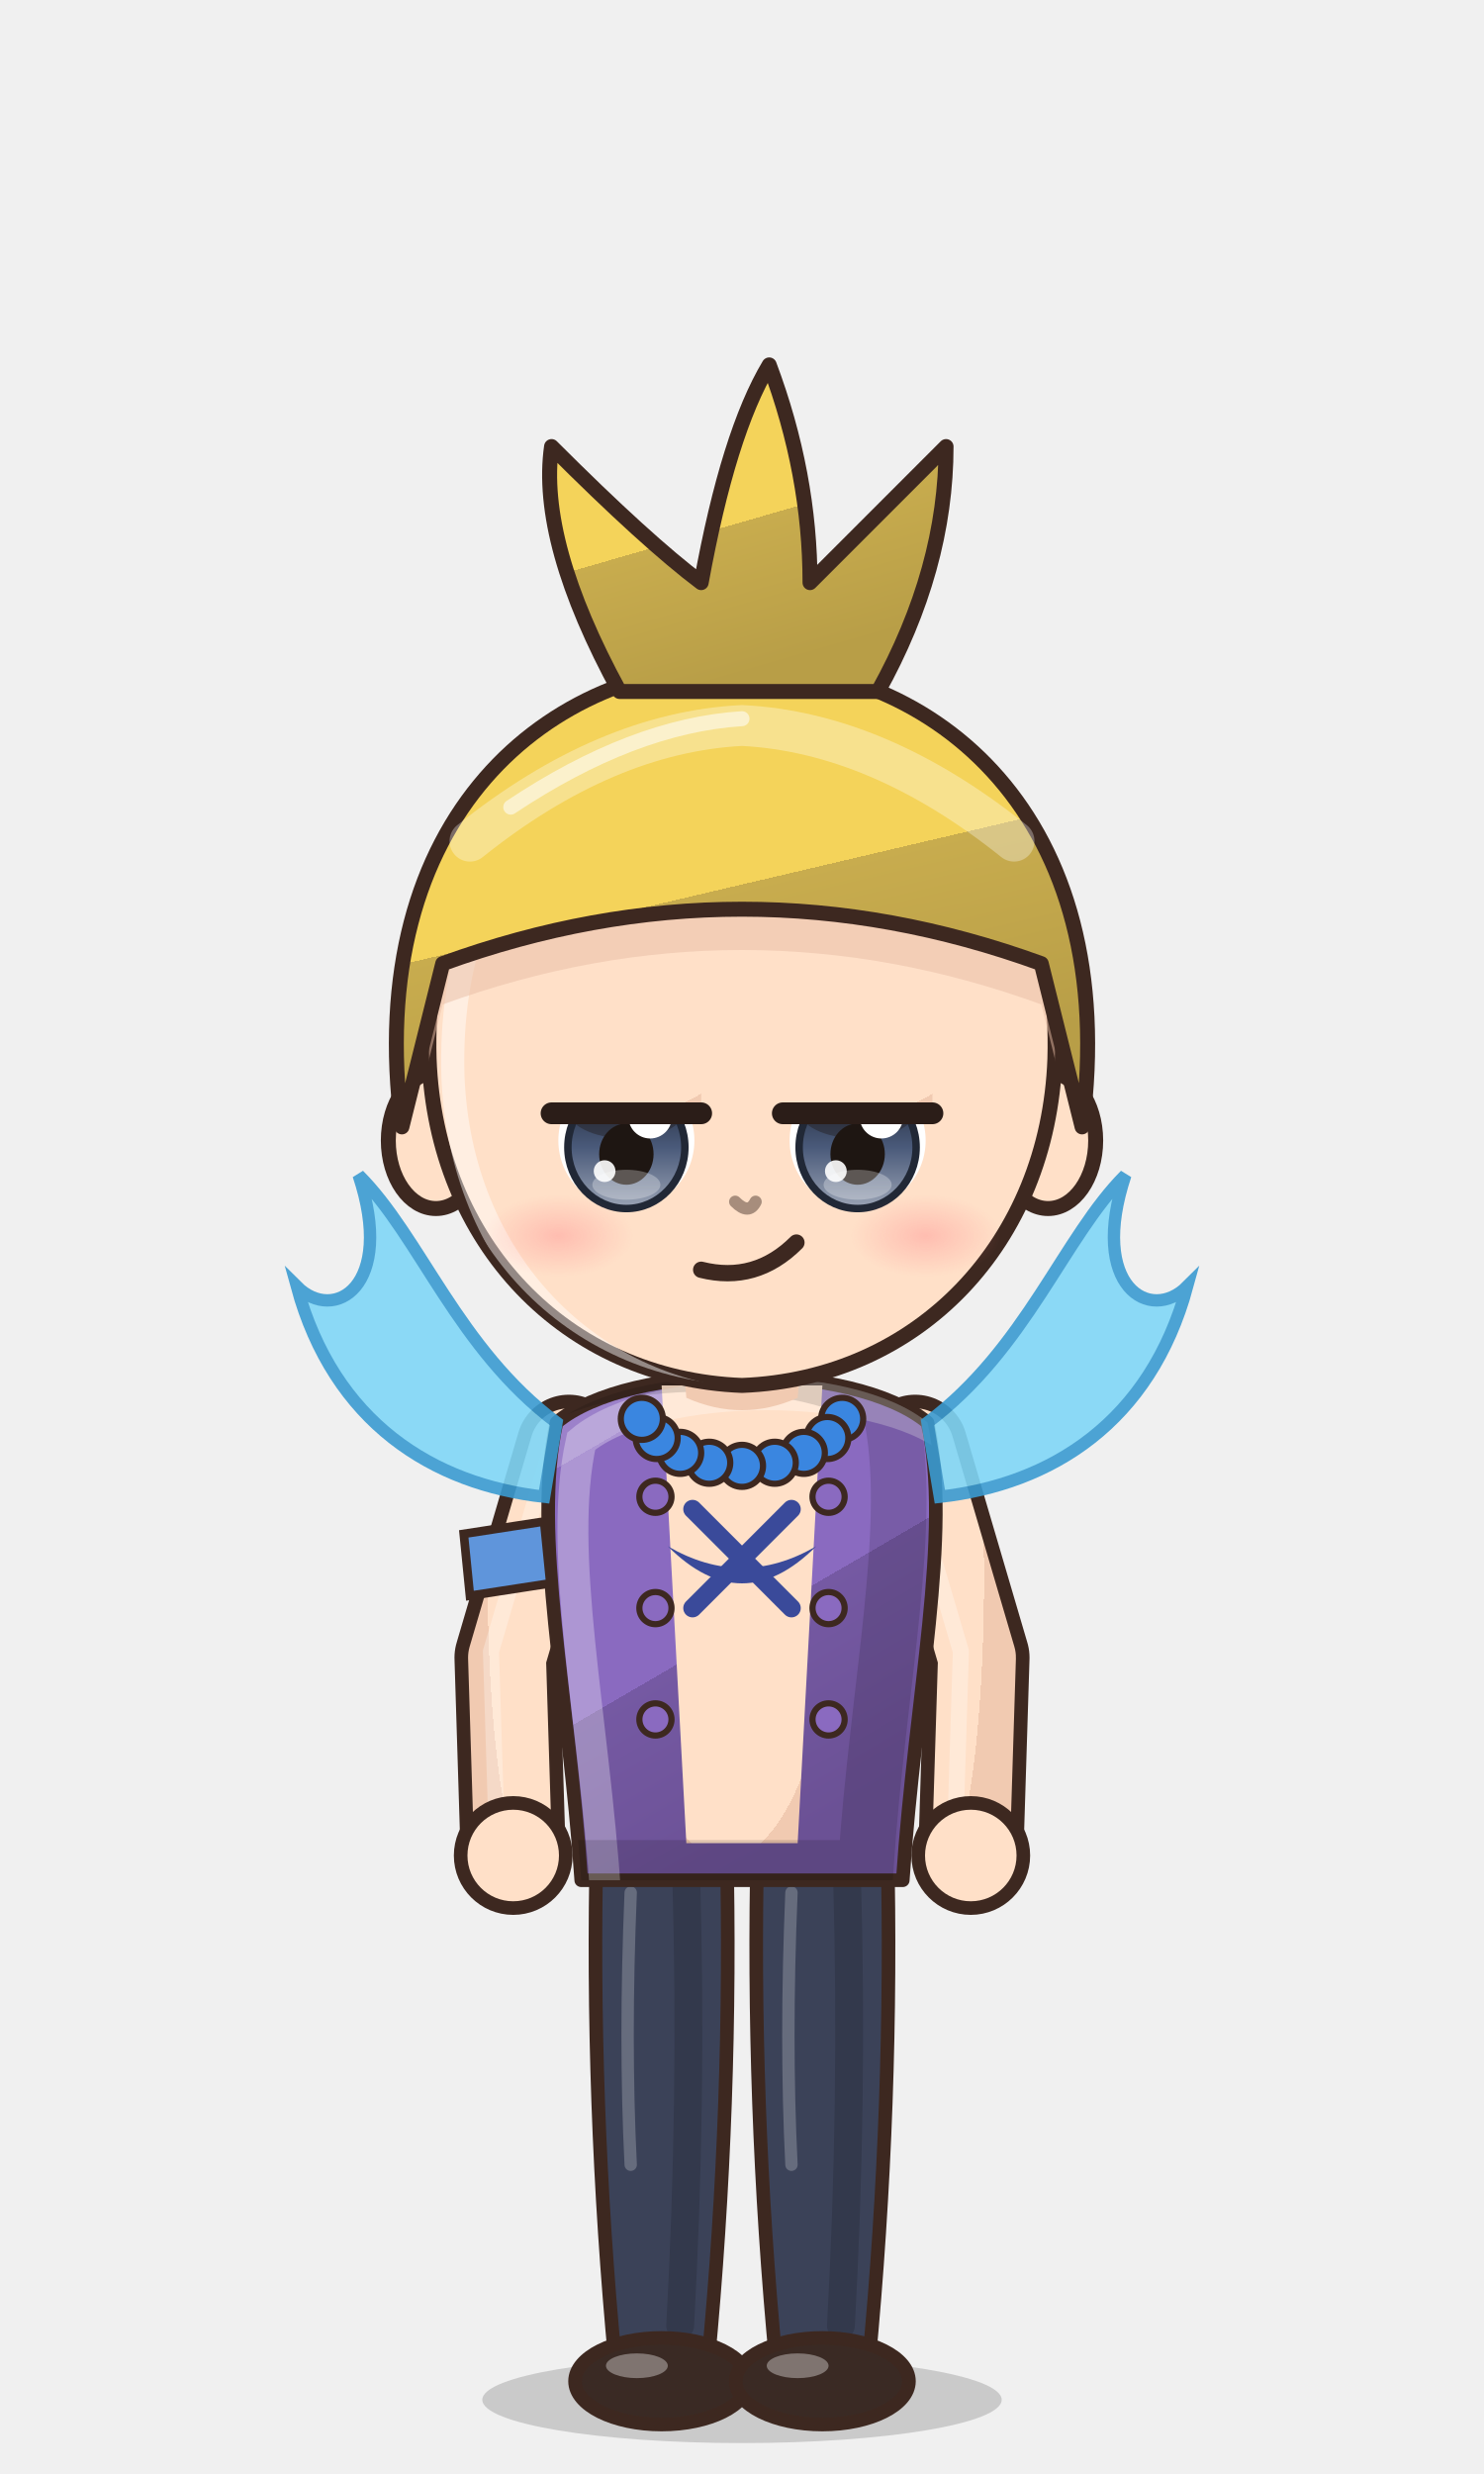
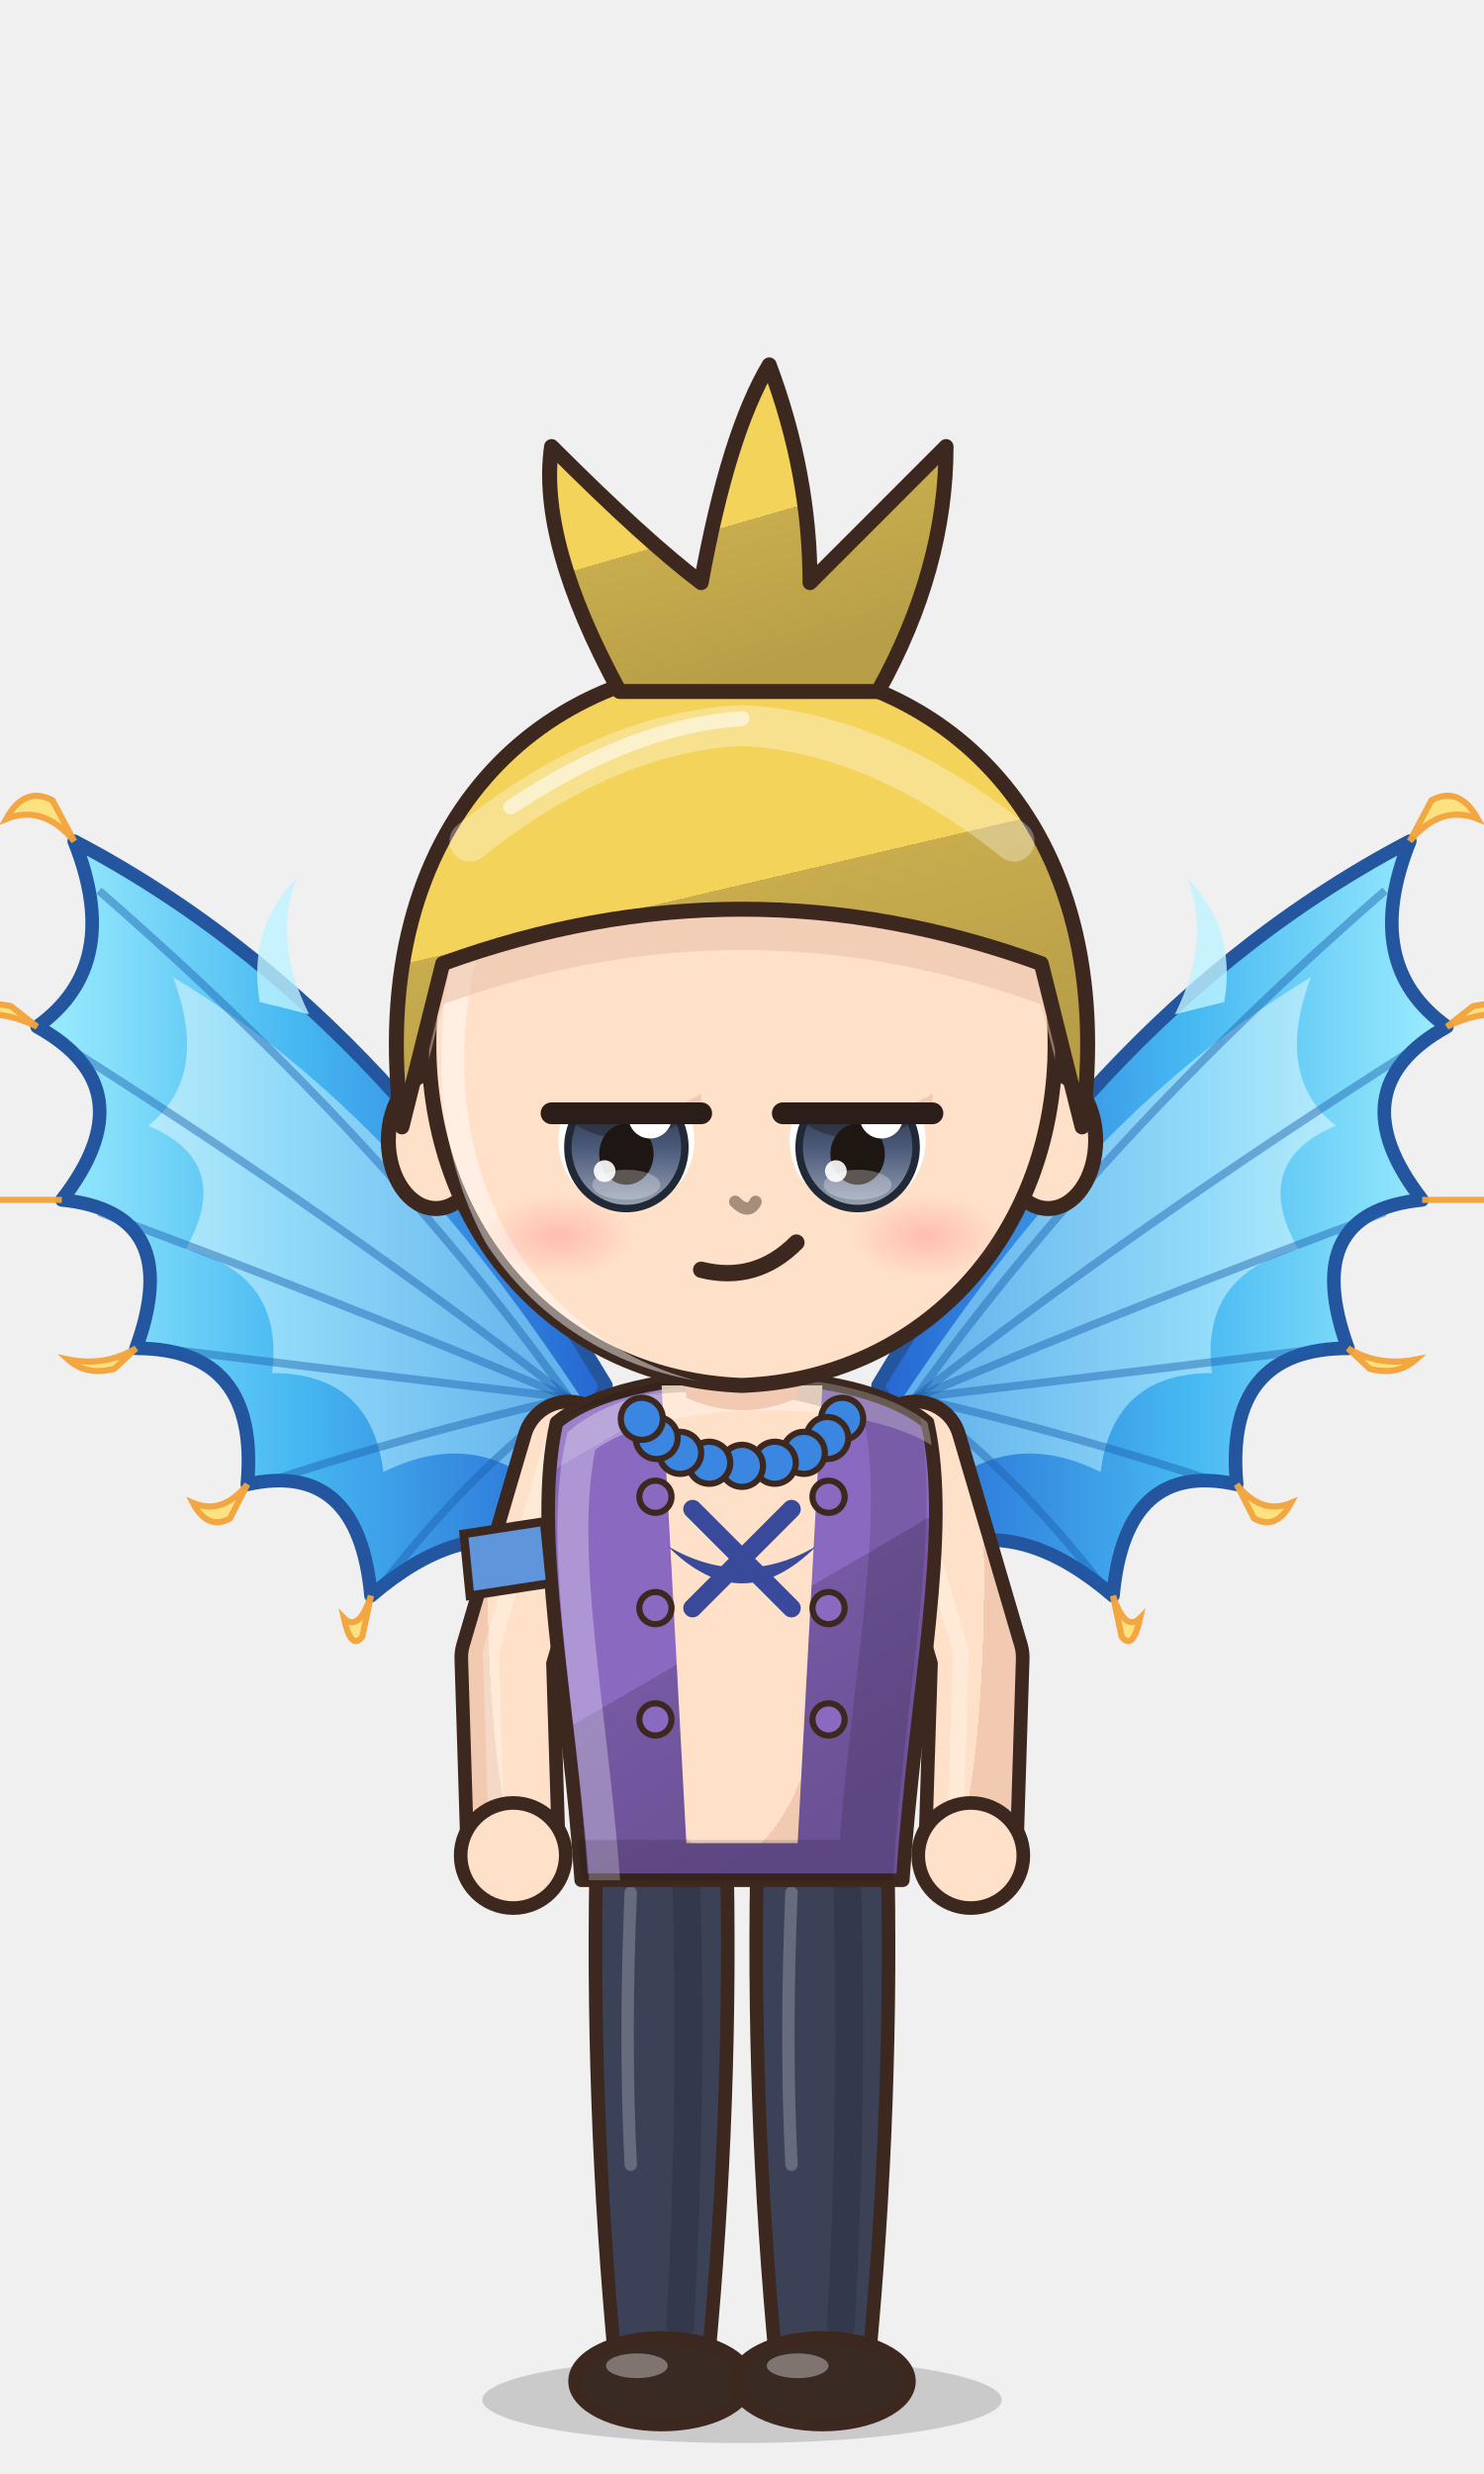
<svg xmlns="http://www.w3.org/2000/svg" viewBox="-120 -180 240 400" width="81.6" height="136.0">
  <defs>
    <linearGradient id="hair68" x1="0" y1="0" x2=".35" y2="1">
      <stop offset="0" stop-color="#f5da74" />
      <stop offset=".16" stop-color="#f5da74" />
      <stop offset=".16" stop-color="#f4d35a" />
      <stop offset=".58" stop-color="#f4d35a" />
      <stop offset=".58" stop-color="#c8ac4e" />
      <stop offset="1" stop-color="#b89e47" />
    </linearGradient>
    <radialGradient id="skin68" cx=".4" cy=".32" r=".85">
      <stop offset="0" stop-color="#ffe0c8" />
      <stop offset=".84" stop-color="#ffe0c8" />
      <stop offset=".84" stop-color="#f1cab1" />
      <stop offset="1" stop-color="#f1cab1" />
    </radialGradient>
    <linearGradient id="cloth68" x1="0" y1="0" x2=".45" y2="1">
      <stop offset="0" stop-color="#9c81ca" />
      <stop offset=".16" stop-color="#9c81ca" />
      <stop offset=".16" stop-color="#8a6ac0" />
      <stop offset=".6" stop-color="#8a6ac0" />
      <stop offset=".6" stop-color="#7559a3" />
      <stop offset="1" stop-color="#6b5195" />
    </linearGradient>
    <linearGradient id="iris68" x1="0" y1="0" x2="0" y2="1">
      <stop offset="0" stop-color="#212836" />
      <stop offset=".5" stop-color="#4a5a7a" />
      <stop offset="1" stop-color="#9ba4b5" />
    </linearGradient>
    <linearGradient id="gold68" x1="0" y1="0" x2="1" y2="1">
      <stop offset="0" stop-color="#f6d27a" />
      <stop offset=".55" stop-color="#d9a63a" />
      <stop offset="1" stop-color="#a8761e" />
    </linearGradient>
    <linearGradient id="steel68" x1="0" y1="0" x2="1" y2="1">
      <stop offset="0" stop-color="#e4e8ee" />
      <stop offset=".5" stop-color="#9aa3ad" />
      <stop offset="1" stop-color="#5a606a" />
    </linearGradient>
    <linearGradient id="beard68" x1="0" y1="0" x2="0" y2="1">
      <stop offset="0" stop-color="#e6e6ea" />
      <stop offset="1" stop-color="#b8b8c2" />
    </linearGradient>
    <radialGradient id="hawkiris68" cx=".45" cy=".4" r=".7">
      <stop offset="0" stop-color="#ffe27a" />
      <stop offset=".6" stop-color="#e8a52a" />
      <stop offset="1" stop-color="#9a5a12" />
    </radialGradient>
    <linearGradient id="straw68" x1="0" y1="0" x2=".3" y2="1">
      <stop offset="0" stop-color="#ffe7aa" />
      <stop offset=".16" stop-color="#ffe7aa" />
      <stop offset=".16" stop-color="#ffe39a" />
      <stop offset=".58" stop-color="#ffe39a" />
      <stop offset=".58" stop-color="#e9b456" />
      <stop offset="1" stop-color="#d6a54f" />
    </linearGradient>
    <radialGradient id="blush68">
      <stop offset="0" stop-color="#ff7f86" stop-opacity=".9" />
      <stop offset="1" stop-color="#ff7f86" stop-opacity="0" />
    </radialGradient>
    <clipPath id="face68">
      <path d="M -46,-4 C -47,-38 -25,-55 0,-55 C 25,-55 47,-38 46,-4 C 45,23 26,43 0,44 C -26,43 -45,23 -46,-4 Z" />
    </clipPath>
    <clipPath id="torso68">
      <path d="M -30,50 C -34,68 -28,94 -26,124 L 26,124 C 28,94 34,68 30,50 C 18,40 -18,40 -30,50 Z" />
    </clipPath>
  </defs>
  <ellipse cx="0" cy="208" rx="42" ry="7" fill="#000000" opacity=".16" />
  <g transform="translate(0,44.0) scale(1.100,1.100) translate(0,-44)" />
  <g transform="translate(0,205) scale(1,1) translate(0,-205)">
+     <defs>
+       <linearGradient id="phx68" x1="0" y1="0" x2="1" y2="0">
+         <stop offset="0" stop-color="#1c5fd0" />
+         <stop offset=".55" stop-color="#3fb6f2" />
+         <stop offset="1" stop-color="#9aeeff" />
+       </linearGradient>
+       <linearGradient id="phy68" x1="0" y1="0" x2="1" y2="0">
+         <stop offset="0" stop-color="#8fe6ff" />
+         <stop offset="1" stop-color="#e8fbff" />
+       </linearGradient>
+     </defs>
+     <g transform="scale(-1,1)">
+       <path d="M 22,44 C 40,14 66,-22 108,-44 Q 100,-24 114,-14 Q 96,-4 110,14 Q 90,16 98,38 Q 78,38 80,60 Q 62,56 60,78 Q 46,66 34,70 Z" fill="url(#phx68)" stroke="#1a4f9c" stroke-width="2.2" stroke-linejoin="round" opacity=".95" />
+       <path d="M 26,46 C 42,22 62,-4 92,-22 Q 86,-6 96,2 Q 82,8 90,22 Q 74,26 76,42 Q 60,42 58,58 Q 46,52 36,58 Z" fill="url(#phy68)" opacity=".55" />
+       <path d="M 28,46 Q 58,4 104,-36" stroke="#1a5fae" stroke-width="1.3" fill="none" opacity=".45" />
+       <path d="M 28,46 Q 64,18 108,-10" stroke="#1a5fae" stroke-width="1.3" fill="none" opacity=".45" />
+       <path d="M 28,46 Q 66,30 104,16" stroke="#1a5fae" stroke-width="1.3" fill="none" opacity=".45" />
+       <path d="M 28,46 Q 62,42 94,38" stroke="#1a5fae" stroke-width="1.3" fill="none" opacity=".45" />
+       <path d="M 28,46 Q 54,52 78,60" stroke="#1a5fae" stroke-width="1.3" fill="none" opacity=".45" />
+       <path d="M 28,46 Q 44,58 58,76" stroke="#1a5fae" stroke-width="1.3" fill="none" opacity=".45" />
+       <path d="M 108,-44 q 5,-6 11.0,-3.6 q -3.0,-5.4 -7.5,-3.0 Z" fill="#ffe27a" stroke="#f2a43a" stroke-width="1" opacity=".95" />
+       <path d="M 114,-14 q 6,-3 13.2,-1.8 q -3.6,-2.7 -9.0,-1.5 Z" fill="#ffe27a" stroke="#f2a43a" stroke-width="1" opacity=".95" />
+       <path d="M 110,14 q 6,0 13.2,0.0 q -3.6,0.0 -9.0,0.0 Z" fill="#ffe27a" stroke="#f2a43a" stroke-width="1" opacity=".95" />
+       <path d="M 98,38 q 5,3 11.0,1.8 q -3.0,2.7 -7.5,1.5 Z" fill="#ffe27a" stroke="#f2a43a" stroke-width="1" opacity=".95" />
+       <path d="M 80,60 q 4,5 8.8,3.0 q -2.4,4.5 -6.0,2.5 Z" fill="#ffe27a" stroke="#f2a43a" stroke-width="1" opacity=".95" />
+       <path d="M 60,78 q 2,6 4.4,3.6 q -1.2,5.4 -3.0,3.0 Z" fill="#ffe27a" stroke="#f2a43a" stroke-width="1" opacity=".95" />
+       <path d="M 70,-16 q 6,-12 2,-22 q 8,8 6,20 Z M 46,8 q 4,-10 0,-18 q 7,6 5,16 Z" fill="#bff4ff" opacity=".8" />
+     </g>
+     <g transform="scale(1,1)">
+       <path d="M 22,44 C 40,14 66,-22 108,-44 Q 100,-24 114,-14 Q 96,-4 110,14 Q 90,16 98,38 Q 78,38 80,60 Q 62,56 60,78 Q 46,66 34,70 Z" fill="url(#phx68)" stroke="#1a4f9c" stroke-width="2.2" stroke-linejoin="round" opacity=".95" />
+       <path d="M 26,46 C 42,22 62,-4 92,-22 Q 86,-6 96,2 Q 82,8 90,22 Q 74,26 76,42 Q 60,42 58,58 Q 46,52 36,58 Z" fill="url(#phy68)" opacity=".55" />
+       <path d="M 28,46 Q 58,4 104,-36" stroke="#1a5fae" stroke-width="1.3" fill="none" opacity=".45" />
+       <path d="M 28,46 Q 64,18 108,-10" stroke="#1a5fae" stroke-width="1.3" fill="none" opacity=".45" />
+       <path d="M 28,46 Q 66,30 104,16" stroke="#1a5fae" stroke-width="1.3" fill="none" opacity=".45" />
+       <path d="M 28,46 Q 62,42 94,38" stroke="#1a5fae" stroke-width="1.3" fill="none" opacity=".45" />
+       <path d="M 28,46 Q 54,52 78,60" stroke="#1a5fae" stroke-width="1.3" fill="none" opacity=".45" />
+       <path d="M 28,46 Q 44,58 58,76" stroke="#1a5fae" stroke-width="1.3" fill="none" opacity=".45" />
+       <path d="M 108,-44 q 5,-6 11.0,-3.6 q -3.0,-5.4 -7.5,-3.0 Z" fill="#ffe27a" stroke="#f2a43a" stroke-width="1" opacity=".95" />
+       <path d="M 114,-14 q 6,-3 13.2,-1.8 q -3.6,-2.7 -9.0,-1.5 Z" fill="#ffe27a" stroke="#f2a43a" stroke-width="1" opacity=".95" />
+       <path d="M 110,14 q 6,0 13.2,0.0 q -3.6,0.0 -9.0,0.0 Z" fill="#ffe27a" stroke="#f2a43a" stroke-width="1" opacity=".95" />
+       <path d="M 98,38 q 5,3 11.0,1.8 q -3.0,2.7 -7.5,1.5 Z" fill="#ffe27a" stroke="#f2a43a" stroke-width="1" opacity=".95" />
+       <path d="M 80,60 q 4,5 8.8,3.0 q -2.4,4.5 -6.0,2.5 Z" fill="#ffe27a" stroke="#f2a43a" stroke-width="1" opacity=".95" />
+       <path d="M 60,78 q 2,6 4.4,3.6 q -1.2,5.4 -3.0,3.0 Z" fill="#ffe27a" stroke="#f2a43a" stroke-width="1" opacity=".95" />
+       <path d="M 70,-16 q 6,-12 2,-22 q 8,8 6,20 Z M 46,8 q 4,-10 0,-18 q 7,6 5,16 Z" fill="#bff4ff" opacity=".8" />
+     </g>
    <path d="M -23.5,118 Q -24.5,160.0 -20.5,202 L -5.5,202 Q -1.5,160.0 -2.5,118 Z" fill="#3b4258" stroke="#3d2820" stroke-width="2.2" stroke-linejoin="round" />
    <path d="M -9,124 Q -8,160 -10,196" stroke="#000000" stroke-width="4.5" fill="none" opacity=".14" stroke-linecap="round" />
    <path d="M -18,126 Q -19,150 -18,170" stroke="#ffffff" stroke-width="2" fill="none" opacity=".22" stroke-linecap="round" />
    <ellipse cx="-13" cy="205" rx="14" ry="7" fill="#3a2a24" stroke="#3d2820" stroke-width="2.2" stroke-linejoin="round" />
    <ellipse cx="-17" cy="202.5" rx="5" ry="2" fill="#ffffff" opacity=".35" />
    <path d="M 2.5,118 Q 1.5,160.0 5.5,202 L 20.5,202 Q 24.5,160.0 23.5,118 Z" fill="#3b4258" stroke="#3d2820" stroke-width="2.2" stroke-linejoin="round" />
    <path d="M 17,124 Q 18,160 16,196" stroke="#000000" stroke-width="4.5" fill="none" opacity=".14" stroke-linecap="round" />
    <path d="M 8,126 Q 7,150 8,170" stroke="#ffffff" stroke-width="2" fill="none" opacity=".22" stroke-linecap="round" />
    <ellipse cx="13" cy="205" rx="14" ry="7" fill="#3a2a24" stroke="#3d2820" stroke-width="2.2" stroke-linejoin="round" />
    <ellipse cx="9" cy="202.5" rx="5" ry="2" fill="#ffffff" opacity=".35" />
    <path d="M -28,54 L -38,88 L -37,120" stroke="#3d2820" stroke-width="17" fill="none" stroke-linecap="round" stroke-linejoin="round" />
    <path d="M -28,54 L -38,88 L -37,120" stroke="url(#skin68)" stroke-width="12.6" fill="none" stroke-linecap="round" stroke-linejoin="round" />
    <path d="M -28,54 L -38,88 L -37,120" transform="translate(-2.6,-1)" stroke="#ffffff" stroke-width="2.6" fill="none" stroke-linecap="round" stroke-linejoin="round" opacity=".28" />
    <path d="M 28,54 L 38,88 L 37,120" stroke="#3d2820" stroke-width="17" fill="none" stroke-linecap="round" stroke-linejoin="round" />
    <path d="M 28,54 L 38,88 L 37,120" stroke="url(#skin68)" stroke-width="12.6" fill="none" stroke-linecap="round" stroke-linejoin="round" />
    <path d="M 28,54 L 38,88 L 37,120" transform="translate(-2.6,-1)" stroke="#ffffff" stroke-width="2.6" fill="none" stroke-linecap="round" stroke-linejoin="round" opacity=".28" />
    <path d="M -30,50 C -34,68 -28,94 -26,124 L 26,124 C 28,94 34,68 30,50 C 18,40 -18,40 -30,50 Z" fill="url(#cloth68)" stroke="#3d2820" stroke-width="2.2" stroke-linejoin="round" />
    <path d="M -13,44 L 13,44 L 9,118 L -9,118 Z" fill="url(#skin68)" />
    <circle cx="-14" cy="62" r="2.6" fill="#8a6ac0" stroke="#3d2820" stroke-width="1" />
    <circle cx="-14" cy="80" r="2.6" fill="#8a6ac0" stroke="#3d2820" stroke-width="1" />
    <circle cx="-14" cy="98" r="2.6" fill="#8a6ac0" stroke="#3d2820" stroke-width="1" />
    <circle cx="14" cy="62" r="2.6" fill="#8a6ac0" stroke="#3d2820" stroke-width="1" />
    <circle cx="14" cy="80" r="2.6" fill="#8a6ac0" stroke="#3d2820" stroke-width="1" />
    <circle cx="14" cy="98" r="2.6" fill="#8a6ac0" stroke="#3d2820" stroke-width="1" />
    <g clip-path="url(#torso68)">
      <path d="M -30,50 C -34,68 -28,94 -26,124 L 26,124 C 28,94 34,68 30,50 C 18,40 -18,40 -30,50 Z" transform="translate(4,3)" fill="none" stroke="#ffffff" stroke-width="5" opacity=".3" />
      <path d="M -30,50 C -34,68 -28,94 -26,124 L 26,124 C 28,94 34,68 30,50 C 18,40 -18,40 -30,50 Z" transform="translate(-6,-2)" fill="none" stroke="#000000" stroke-width="9" opacity=".13" />
    </g>
    <circle cx="16.2" cy="49.4" r="3.4" fill="#3a86e0" stroke="#3d2820" stroke-width="1" />
    <circle cx="13.8" cy="52.5" r="3.4" fill="#3a86e0" stroke="#3d2820" stroke-width="1" />
    <circle cx="10.0" cy="54.9" r="3.4" fill="#3a86e0" stroke="#3d2820" stroke-width="1" />
    <circle cx="5.3" cy="56.5" r="3.4" fill="#3a86e0" stroke="#3d2820" stroke-width="1" />
    <circle cx="0.0" cy="57.0" r="3.4" fill="#3a86e0" stroke="#3d2820" stroke-width="1" />
    <circle cx="-5.3" cy="56.5" r="3.4" fill="#3a86e0" stroke="#3d2820" stroke-width="1" />
    <circle cx="-10.0" cy="54.9" r="3.4" fill="#3a86e0" stroke="#3d2820" stroke-width="1" />
    <circle cx="-13.8" cy="52.5" r="3.4" fill="#3a86e0" stroke="#3d2820" stroke-width="1" />
    <circle cx="-16.2" cy="49.4" r="3.4" fill="#3a86e0" stroke="#3d2820" stroke-width="1" />
    <path d="M -8,64 L 8,80 M 8,64 L -8,80" stroke="#3a4a9a" stroke-width="3" stroke-linecap="round" />
    <path d="M -12,70 Q 0,82 12,70 Q 0,77 -12,70 Z" fill="#3a4a9a" />
-     <path d="M -30,50 C -46,38 -52,20 -62,10 C -56,28 -66,34 -72,28 C -66,50 -50,60 -32,62 Z" fill="#7fd6f6" stroke="#3a9ad0" stroke-width="2" opacity=".9" />
-     <path d="M 30,50 C 46,38 52,20 62,10 C 56,28 66,34 72,28 C 66,50 50,60 32,62 Z" fill="#7fd6f6" stroke="#3a9ad0" stroke-width="2" opacity=".9" />
    <circle cx="-37" cy="120" r="8.5" fill="url(#skin68)" stroke="#3d2820" stroke-width="2.2" />
    <circle cx="37" cy="120" r="8.5" fill="url(#skin68)" stroke="#3d2820" stroke-width="2.2" />
    <path d="M -45,68 L -32,66 L -31,76 L -44,78 Z" fill="#5f95db" stroke="#3d2820" stroke-width="1.4" />
    <path d="M -10,34 L 10,34 L 9,46 Q 0,50 -9,46 Z" fill="#f1cab1" />
  </g>
  <g transform="translate(0,44.0) scale(1.100,1.100) translate(0,-44)">
    <ellipse cx="-45" cy="8" rx="7" ry="10" fill="url(#skin68)" stroke="#3d2820" stroke-width="2.2" stroke-linejoin="round" />
    <ellipse cx="45" cy="8" rx="7" ry="10" fill="url(#skin68)" stroke="#3d2820" stroke-width="2.2" stroke-linejoin="round" />
    <path d="M -46,-4 C -47,-38 -25,-55 0,-55 C 25,-55 47,-38 46,-4 C 45,23 26,43 0,44 C -26,43 -45,23 -46,-4 Z" fill="url(#skin68)" stroke="#3d2820" stroke-width="2.2" stroke-linejoin="round" />
    <g clip-path="url(#face68)">
      <path d="M -46,-4 C -47,-38 -25,-55 0,-55 C 25,-55 47,-38 46,-4 C 45,23 26,43 0,44 C -26,43 -45,23 -46,-4 Z" transform="translate(3.5,2.5)" fill="none" stroke="#ffffff" stroke-width="3.4" opacity=".45" />
    </g>
    <g clip-path="url(#face68)">
      <path d="M -50,6 C -56,-40 -28,-62 0,-62 C 28,-62 56,-40 50,6 L 44,-18 Q 0,-34 -44,-18 Z" transform="translate(0,6)" fill="#e7bca4" opacity=".5" />
    </g>
    <ellipse cx="-17" cy="8" rx="10" ry="10" fill="#ffffff" />
    <ellipse cx="-17" cy="9" rx="8.6" ry="9" fill="url(#iris68)" />
    <ellipse cx="-17" cy="3.5" rx="8.6" ry="4.2" fill="#1e1612" opacity=".38" />
    <ellipse cx="-17" cy="9" rx="8.6" ry="9" fill="none" stroke="#212836" stroke-width="1.1" />
    <ellipse cx="-17" cy="10" rx="4" ry="4.5" fill="#1e1612" />
    <ellipse cx="-17" cy="14.5" rx="5" ry="2.2" fill="#ffffff" opacity=".28" />
    <circle cx="-13.5" cy="4.5" r="3.2" fill="#ffffff" />
    <circle cx="-20.2" cy="12.5" r="1.6" fill="#ffffff" opacity=".9" />
    <rect x="-28" y="-6" width="22" height="10" fill="url(#skin68)" />
    <path d="M -28,4 L -6,4" stroke="#2b1d18" stroke-width="3.2" stroke-linecap="round" />
    <ellipse cx="17" cy="8" rx="10" ry="10" fill="#ffffff" />
    <ellipse cx="17" cy="9" rx="8.6" ry="9" fill="url(#iris68)" />
    <ellipse cx="17" cy="3.5" rx="8.6" ry="4.2" fill="#1e1612" opacity=".38" />
    <ellipse cx="17" cy="9" rx="8.6" ry="9" fill="none" stroke="#212836" stroke-width="1.1" />
    <ellipse cx="17" cy="10" rx="4" ry="4.5" fill="#1e1612" />
    <ellipse cx="17" cy="14.5" rx="5" ry="2.2" fill="#ffffff" opacity=".28" />
    <circle cx="20.5" cy="4.5" r="3.2" fill="#ffffff" />
    <circle cx="13.8" cy="12.5" r="1.6" fill="#ffffff" opacity=".9" />
    <rect x="6" y="-6" width="22" height="10" fill="url(#skin68)" />
    <path d="M 6,4 L 28,4" stroke="#2b1d18" stroke-width="3.2" stroke-linecap="round" />
    <path d="M -6,27 Q 2,29 8,23" stroke="#3d2820" stroke-width="2.4" fill="none" stroke-linecap="round" />
    <ellipse cx="-27" cy="22" rx="11" ry="6" fill="url(#blush68)" opacity="0.40" />
    <ellipse cx="27" cy="22" rx="11" ry="6" fill="url(#blush68)" opacity="0.40" />
    <path d="M -1,17 Q 1,19 2,17" stroke="#a78d7c" stroke-width="1.8" fill="none" stroke-linecap="round" />
    <path d="M -50,6 C -56,-40 -28,-62 0,-62 C 28,-62 56,-40 50,6 L 44,-18 Q 0,-34 -44,-18 Z" fill="url(#hair68)" stroke="#3d2820" stroke-width="2.2" stroke-linejoin="round" />
    <path d="M -18,-58 Q -30,-80 -28,-94 Q -14,-80 -6,-74 Q -2,-96 4,-106 Q 10,-90 10,-74 Q 20,-84 30,-94 Q 30,-76 20,-58 Z" fill="url(#hair68)" stroke="#3d2820" stroke-width="2.2" stroke-linejoin="round" />
    <defs>
      <clipPath id="hf68">
        <path d="M -50,6 C -56,-40 -28,-62 0,-62 C 28,-62 56,-40 50,6 L 44,-18 Q 0,-34 -44,-18 Z" />
      </clipPath>
    </defs>
    <g clip-path="url(#hf68)">
      <path d="M -40,-36 Q -20,-52 0,-53 Q 20,-52 40,-36" stroke="#ffffff" stroke-width="6" fill="none" stroke-linecap="round" opacity=".32" />
      <path d="M -34,-41 Q -16,-53 0,-54" stroke="#ffffff" stroke-width="2.2" fill="none" stroke-linecap="round" opacity=".55" />
    </g>
  </g>
  <g transform="translate(0,205) scale(1,1) translate(0,-205)" />
</svg>
